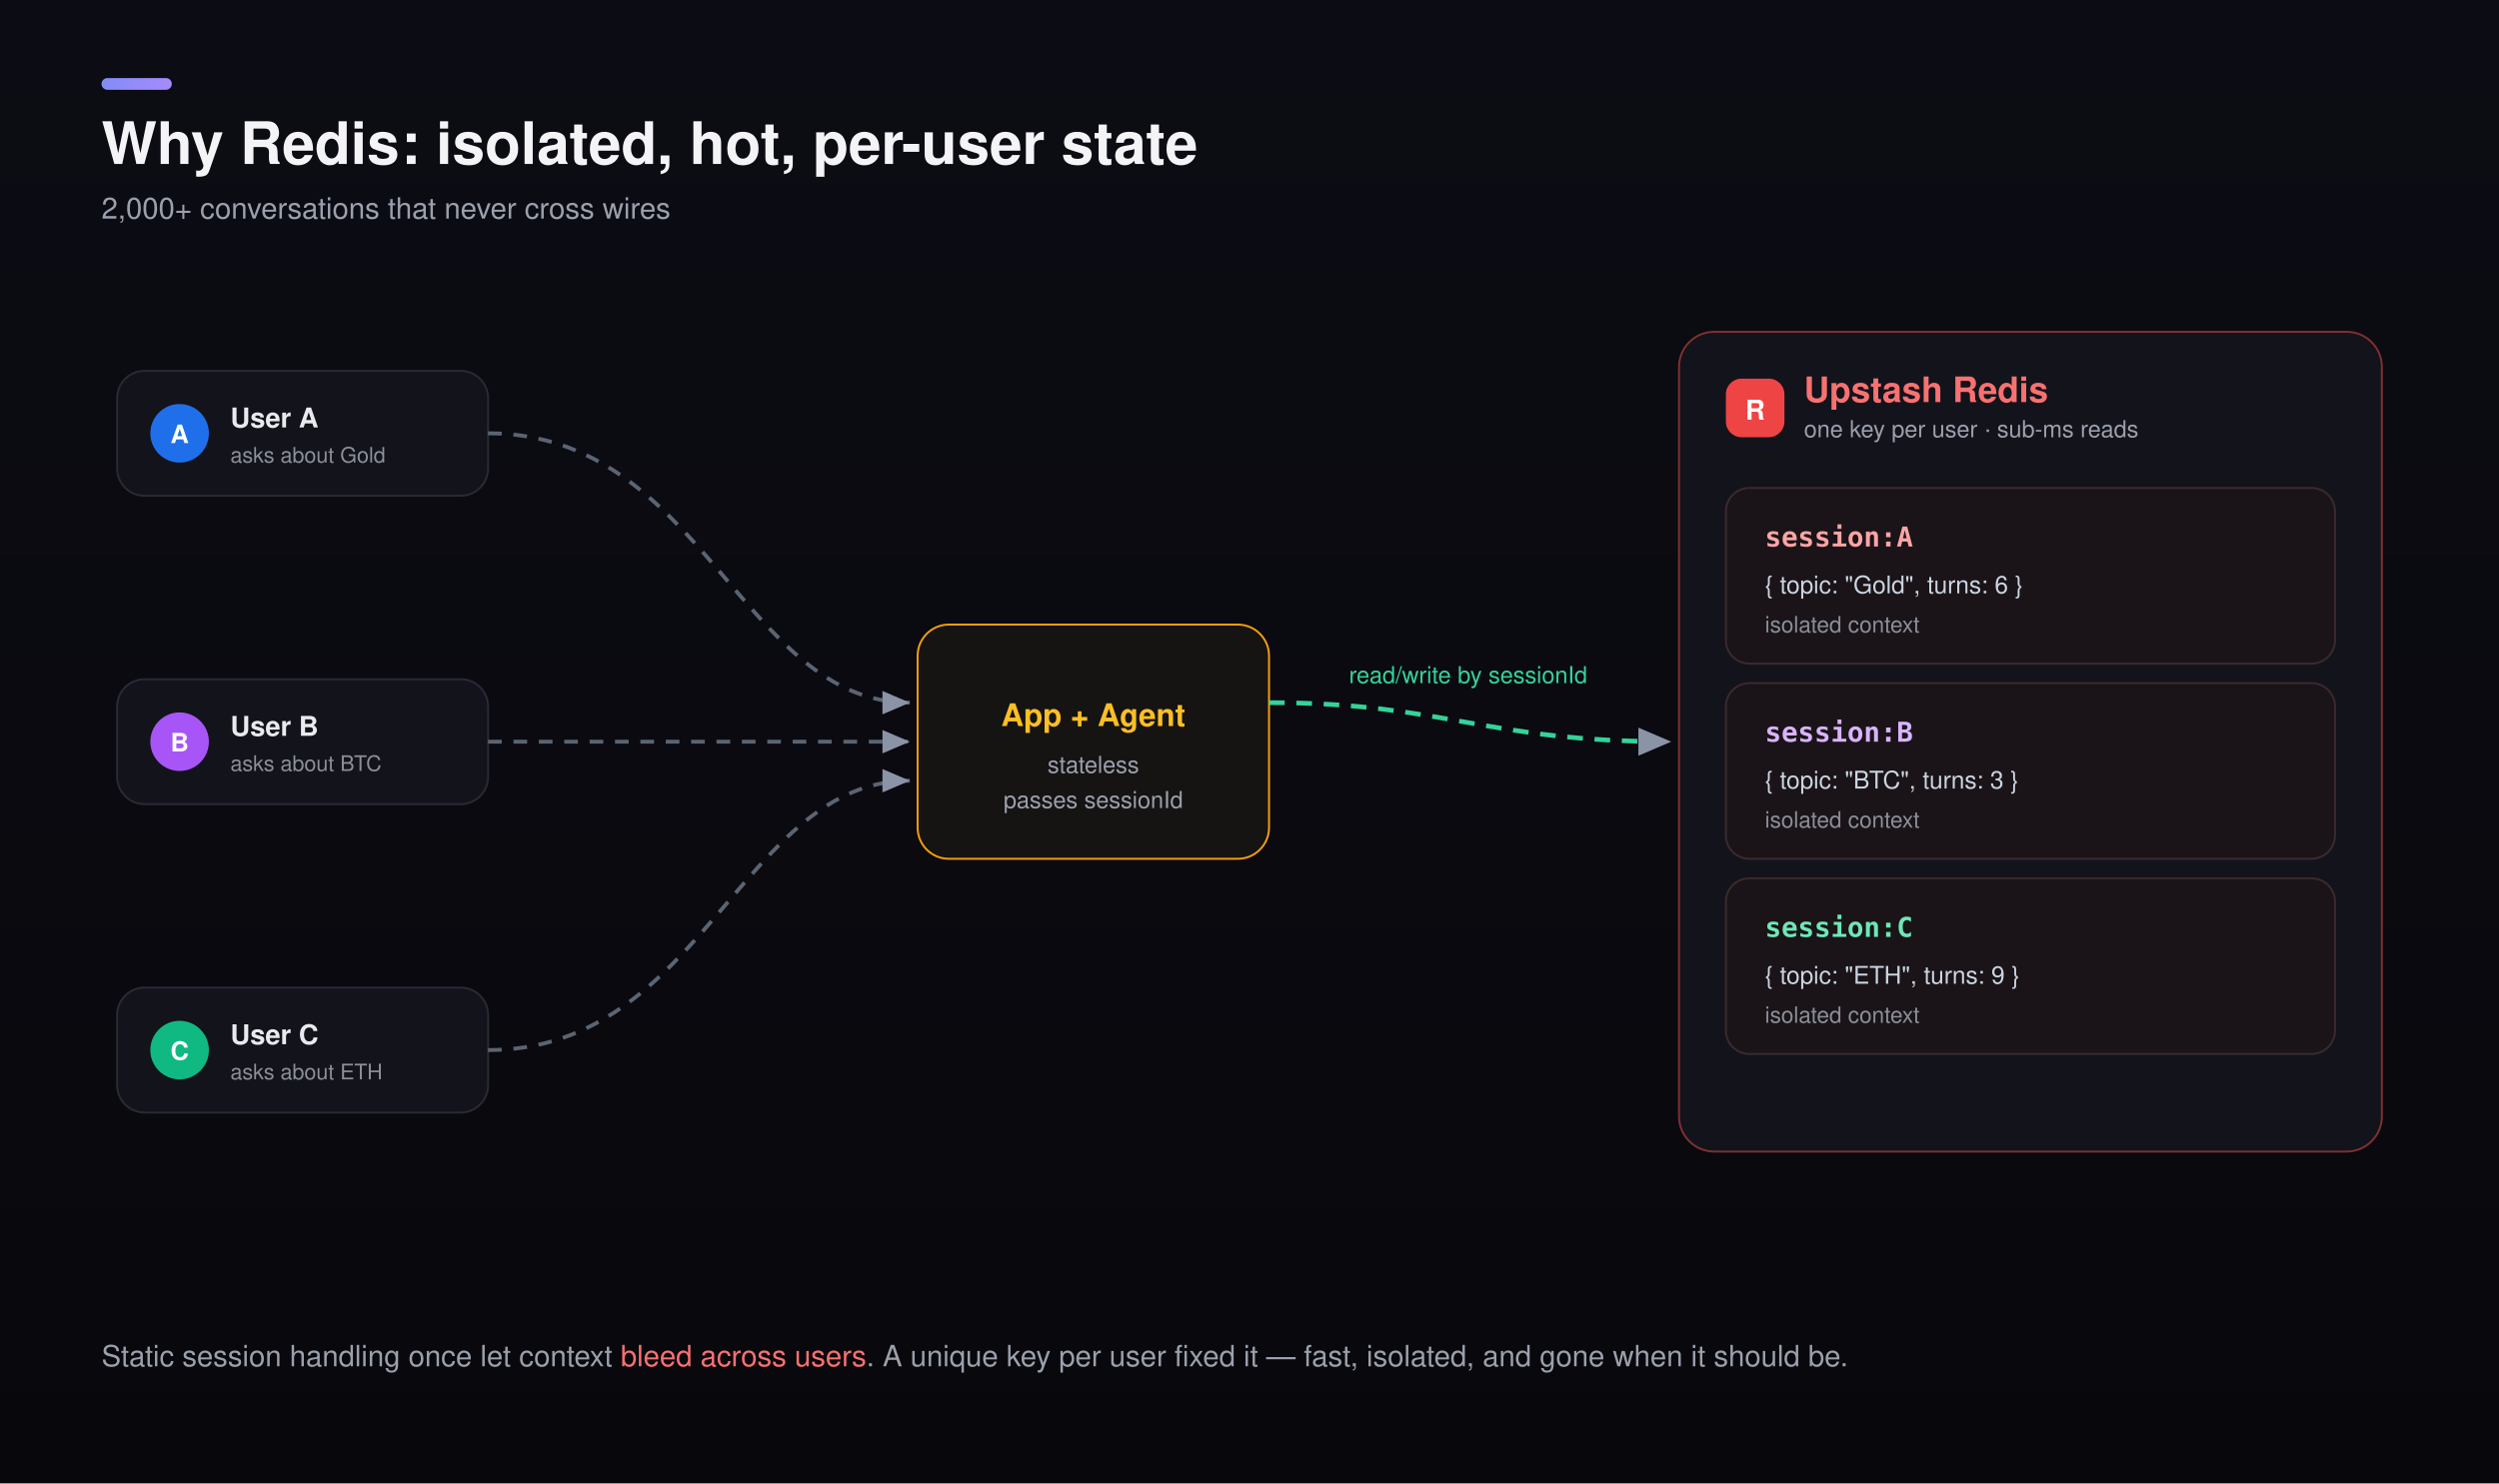
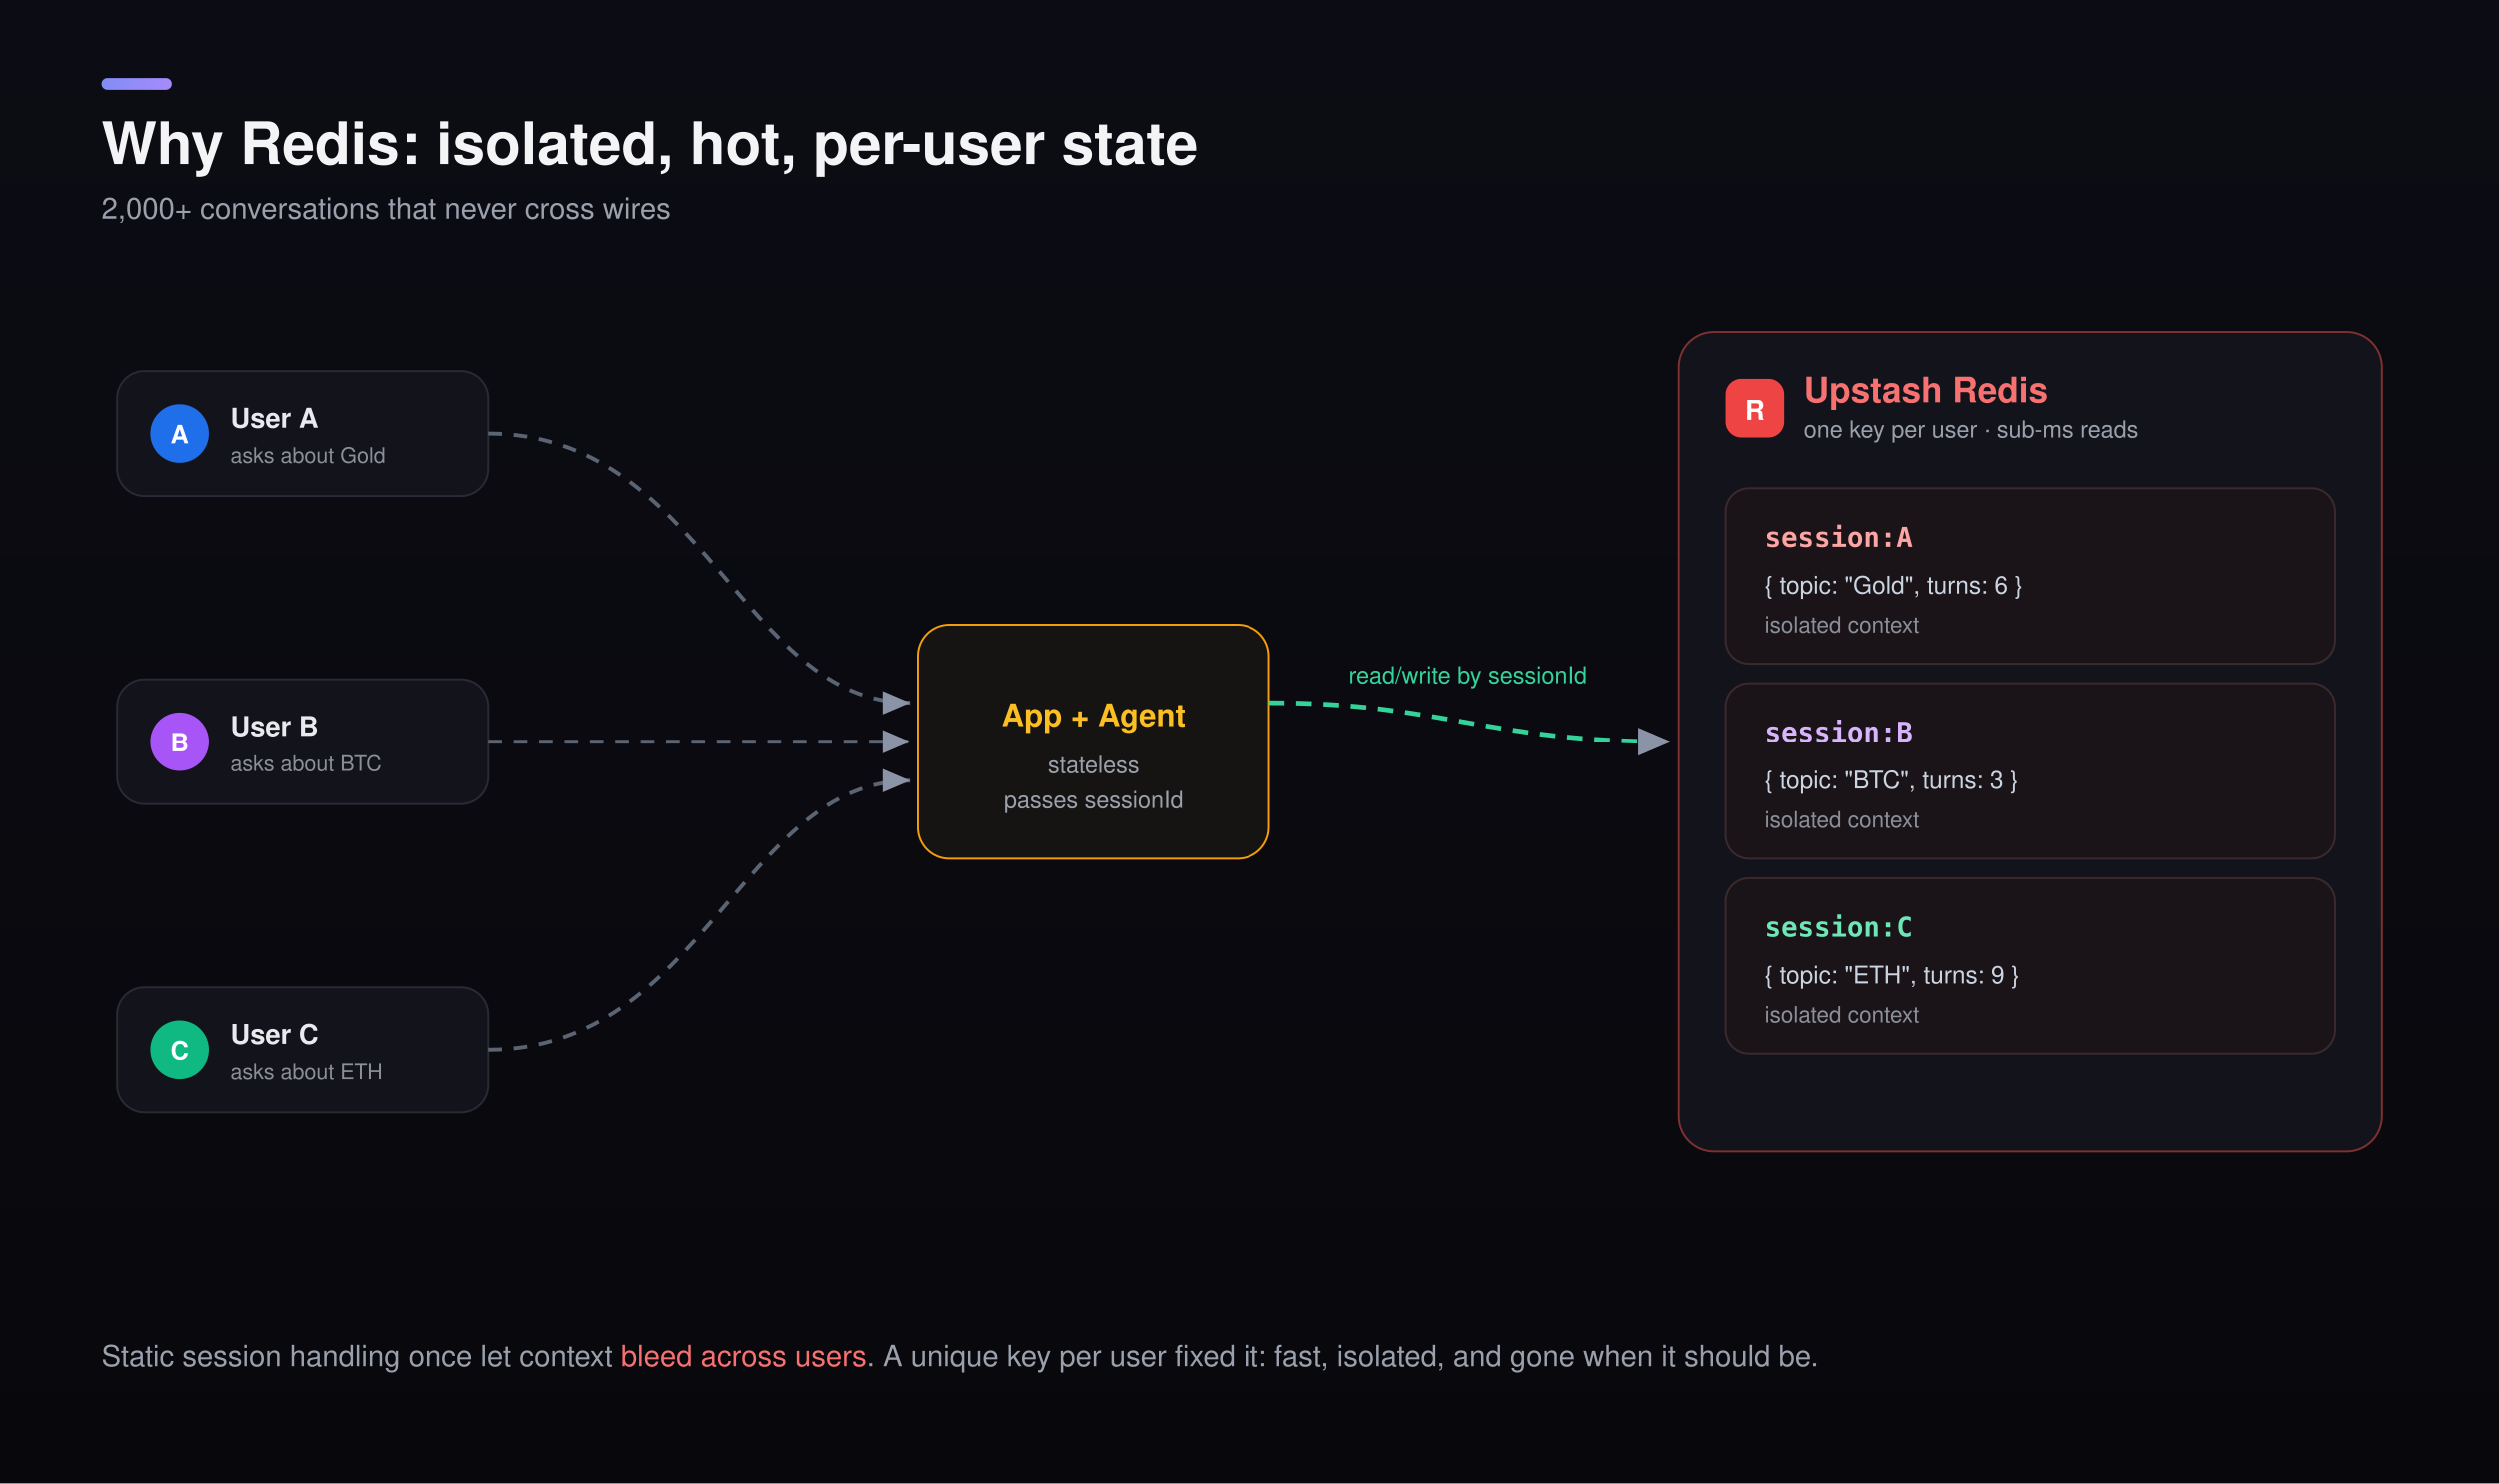
<svg xmlns="http://www.w3.org/2000/svg" viewBox="0 0 1280 760" font-family="Segoe UI, Helvetica, Arial, sans-serif">
  <defs>
    <linearGradient id="zbg" x1="0" y1="0" x2="0" y2="1">
      <stop offset="0%" stop-color="#0c0c14" />
      <stop offset="100%" stop-color="#08080c" />
    </linearGradient>
    <linearGradient id="zacc" x1="0" y1="0" x2="1" y2="0">
      <stop offset="0%" stop-color="#818cf8" />
      <stop offset="100%" stop-color="#a78bfa" />
    </linearGradient>
    <marker id="zm" markerWidth="9" markerHeight="9" refX="7" refY="3" orient="auto" markerUnits="strokeWidth">
      <path d="M0,0 L7,3 L0,6 Z" fill="#8b93a7" />
    </marker>
  </defs>
  <rect width="1280" height="760" fill="url(#zbg)" />
  <rect x="52" y="40" width="36" height="6" rx="3" fill="url(#zacc)" />
  <text x="52" y="84" font-size="30" font-weight="800" fill="#f4f4f7">Why Redis: isolated, hot, per-user state</text>
  <text x="52" y="112" font-size="15" fill="#9aa0ac">2,000+ conversations that never cross wires</text>
  <g>
    <rect x="60" y="190" width="190" height="64" rx="14" fill="#13131b" stroke="#2a2a36" />
    <circle cx="92" cy="222" r="15" fill="#1f6feb" />
    <text x="92" y="227" text-anchor="middle" font-size="13" font-weight="700" fill="#fff">A</text>
    <text x="118" y="219" font-size="14" font-weight="600" fill="#e9eaee">User A</text>
    <text x="118" y="237" font-size="11" fill="#8a8f99">asks about Gold</text>
    <rect x="60" y="348" width="190" height="64" rx="14" fill="#13131b" stroke="#2a2a36" />
    <circle cx="92" cy="380" r="15" fill="#a855f7" />
    <text x="92" y="385" text-anchor="middle" font-size="13" font-weight="700" fill="#fff">B</text>
    <text x="118" y="377" font-size="14" font-weight="600" fill="#e9eaee">User B</text>
    <text x="118" y="395" font-size="11" fill="#8a8f99">asks about BTC</text>
    <rect x="60" y="506" width="190" height="64" rx="14" fill="#13131b" stroke="#2a2a36" />
    <circle cx="92" cy="538" r="15" fill="#10b981" />
    <text x="92" y="543" text-anchor="middle" font-size="13" font-weight="700" fill="#fff">C</text>
    <text x="118" y="535" font-size="14" font-weight="600" fill="#e9eaee">User C</text>
    <text x="118" y="553" font-size="11" fill="#8a8f99">asks about ETH</text>
  </g>
  <rect x="470" y="320" width="180" height="120" rx="16" fill="#161313" stroke="#f59e0b" />
  <text x="560" y="372" text-anchor="middle" font-size="16" font-weight="700" fill="#fbbf24">App + Agent</text>
  <text x="560" y="396" text-anchor="middle" font-size="12" fill="#9aa0ac">stateless</text>
  <text x="560" y="414" text-anchor="middle" font-size="12" fill="#9aa0ac">passes sessionId</text>
  <path d="M250 222 C 360 222, 380 360, 466 360" fill="none" stroke="#5b6472" stroke-width="2" stroke-dasharray="7 6" marker-end="url(#zm)" />
  <path d="M250 380 L466 380" fill="none" stroke="#5b6472" stroke-width="2" stroke-dasharray="7 6" marker-end="url(#zm)" />
  <path d="M250 538 C 360 538, 380 400, 466 400" fill="none" stroke="#5b6472" stroke-width="2" stroke-dasharray="7 6" marker-end="url(#zm)" />
  <rect x="860" y="170" width="360" height="420" rx="18" fill="#13131b" stroke="#7f3030" />
  <rect x="884" y="194" width="30" height="30" rx="8" fill="#ef4444" />
  <text x="899" y="215" text-anchor="middle" font-size="14" font-weight="700" fill="#fff">R</text>
  <text x="924" y="206" font-size="18" font-weight="700" fill="#f87171">Upstash Redis</text>
  <text x="924" y="224" font-size="12" fill="#9aa0ac">one key per user · sub-ms reads</text>
  <g>
    <rect x="884" y="250" width="312" height="90" rx="12" fill="#1a1418" stroke="#3a2a2e" />
    <text x="904" y="280" font-size="14" font-weight="700" fill="#fca5a5" font-family="ui-monospace,monospace">session:A</text>
    <text x="904" y="304" font-size="12.5" fill="#cbd5e1">{ topic: "Gold", turns: 6 }</text>
    <text x="904" y="324" font-size="11.5" fill="#8a8f99">isolated context</text>
    <rect x="884" y="350" width="312" height="90" rx="12" fill="#1a1418" stroke="#3a2a2e" />
    <text x="904" y="380" font-size="14" font-weight="700" fill="#d8b4fe" font-family="ui-monospace,monospace">session:B</text>
    <text x="904" y="404" font-size="12.5" fill="#cbd5e1">{ topic: "BTC", turns: 3 }</text>
    <text x="904" y="424" font-size="11.5" fill="#8a8f99">isolated context</text>
    <rect x="884" y="450" width="312" height="90" rx="12" fill="#1a1418" stroke="#3a2a2e" />
    <text x="904" y="480" font-size="14" font-weight="700" fill="#6ee7b7" font-family="ui-monospace,monospace">session:C</text>
    <text x="904" y="504" font-size="12.5" fill="#cbd5e1">{ topic: "ETH", turns: 9 }</text>
    <text x="904" y="524" font-size="11.5" fill="#8a8f99">isolated context</text>
  </g>
  <path d="M650 360 C 740 360, 760 380, 856 380" fill="none" stroke="#34d399" stroke-width="2.4" stroke-dasharray="8 6" marker-end="url(#zm)" />
  <text x="752" y="350" text-anchor="middle" font-size="12" fill="#34d399">read/write by sessionId</text>
-   <text x="52" y="700" font-size="15" fill="#9aa0ac">Static session handling once let context <tspan fill="#f87171">bleed across users</tspan>. A unique key per user fixed it — fast, isolated, and gone when it should be.</text>
+   <text x="52" y="700" font-size="15" fill="#9aa0ac">Static session handling once let context <tspan fill="#f87171">bleed across users</tspan>. A unique key per user fixed it: fast, isolated, and gone when it should be.</text>
</svg>
